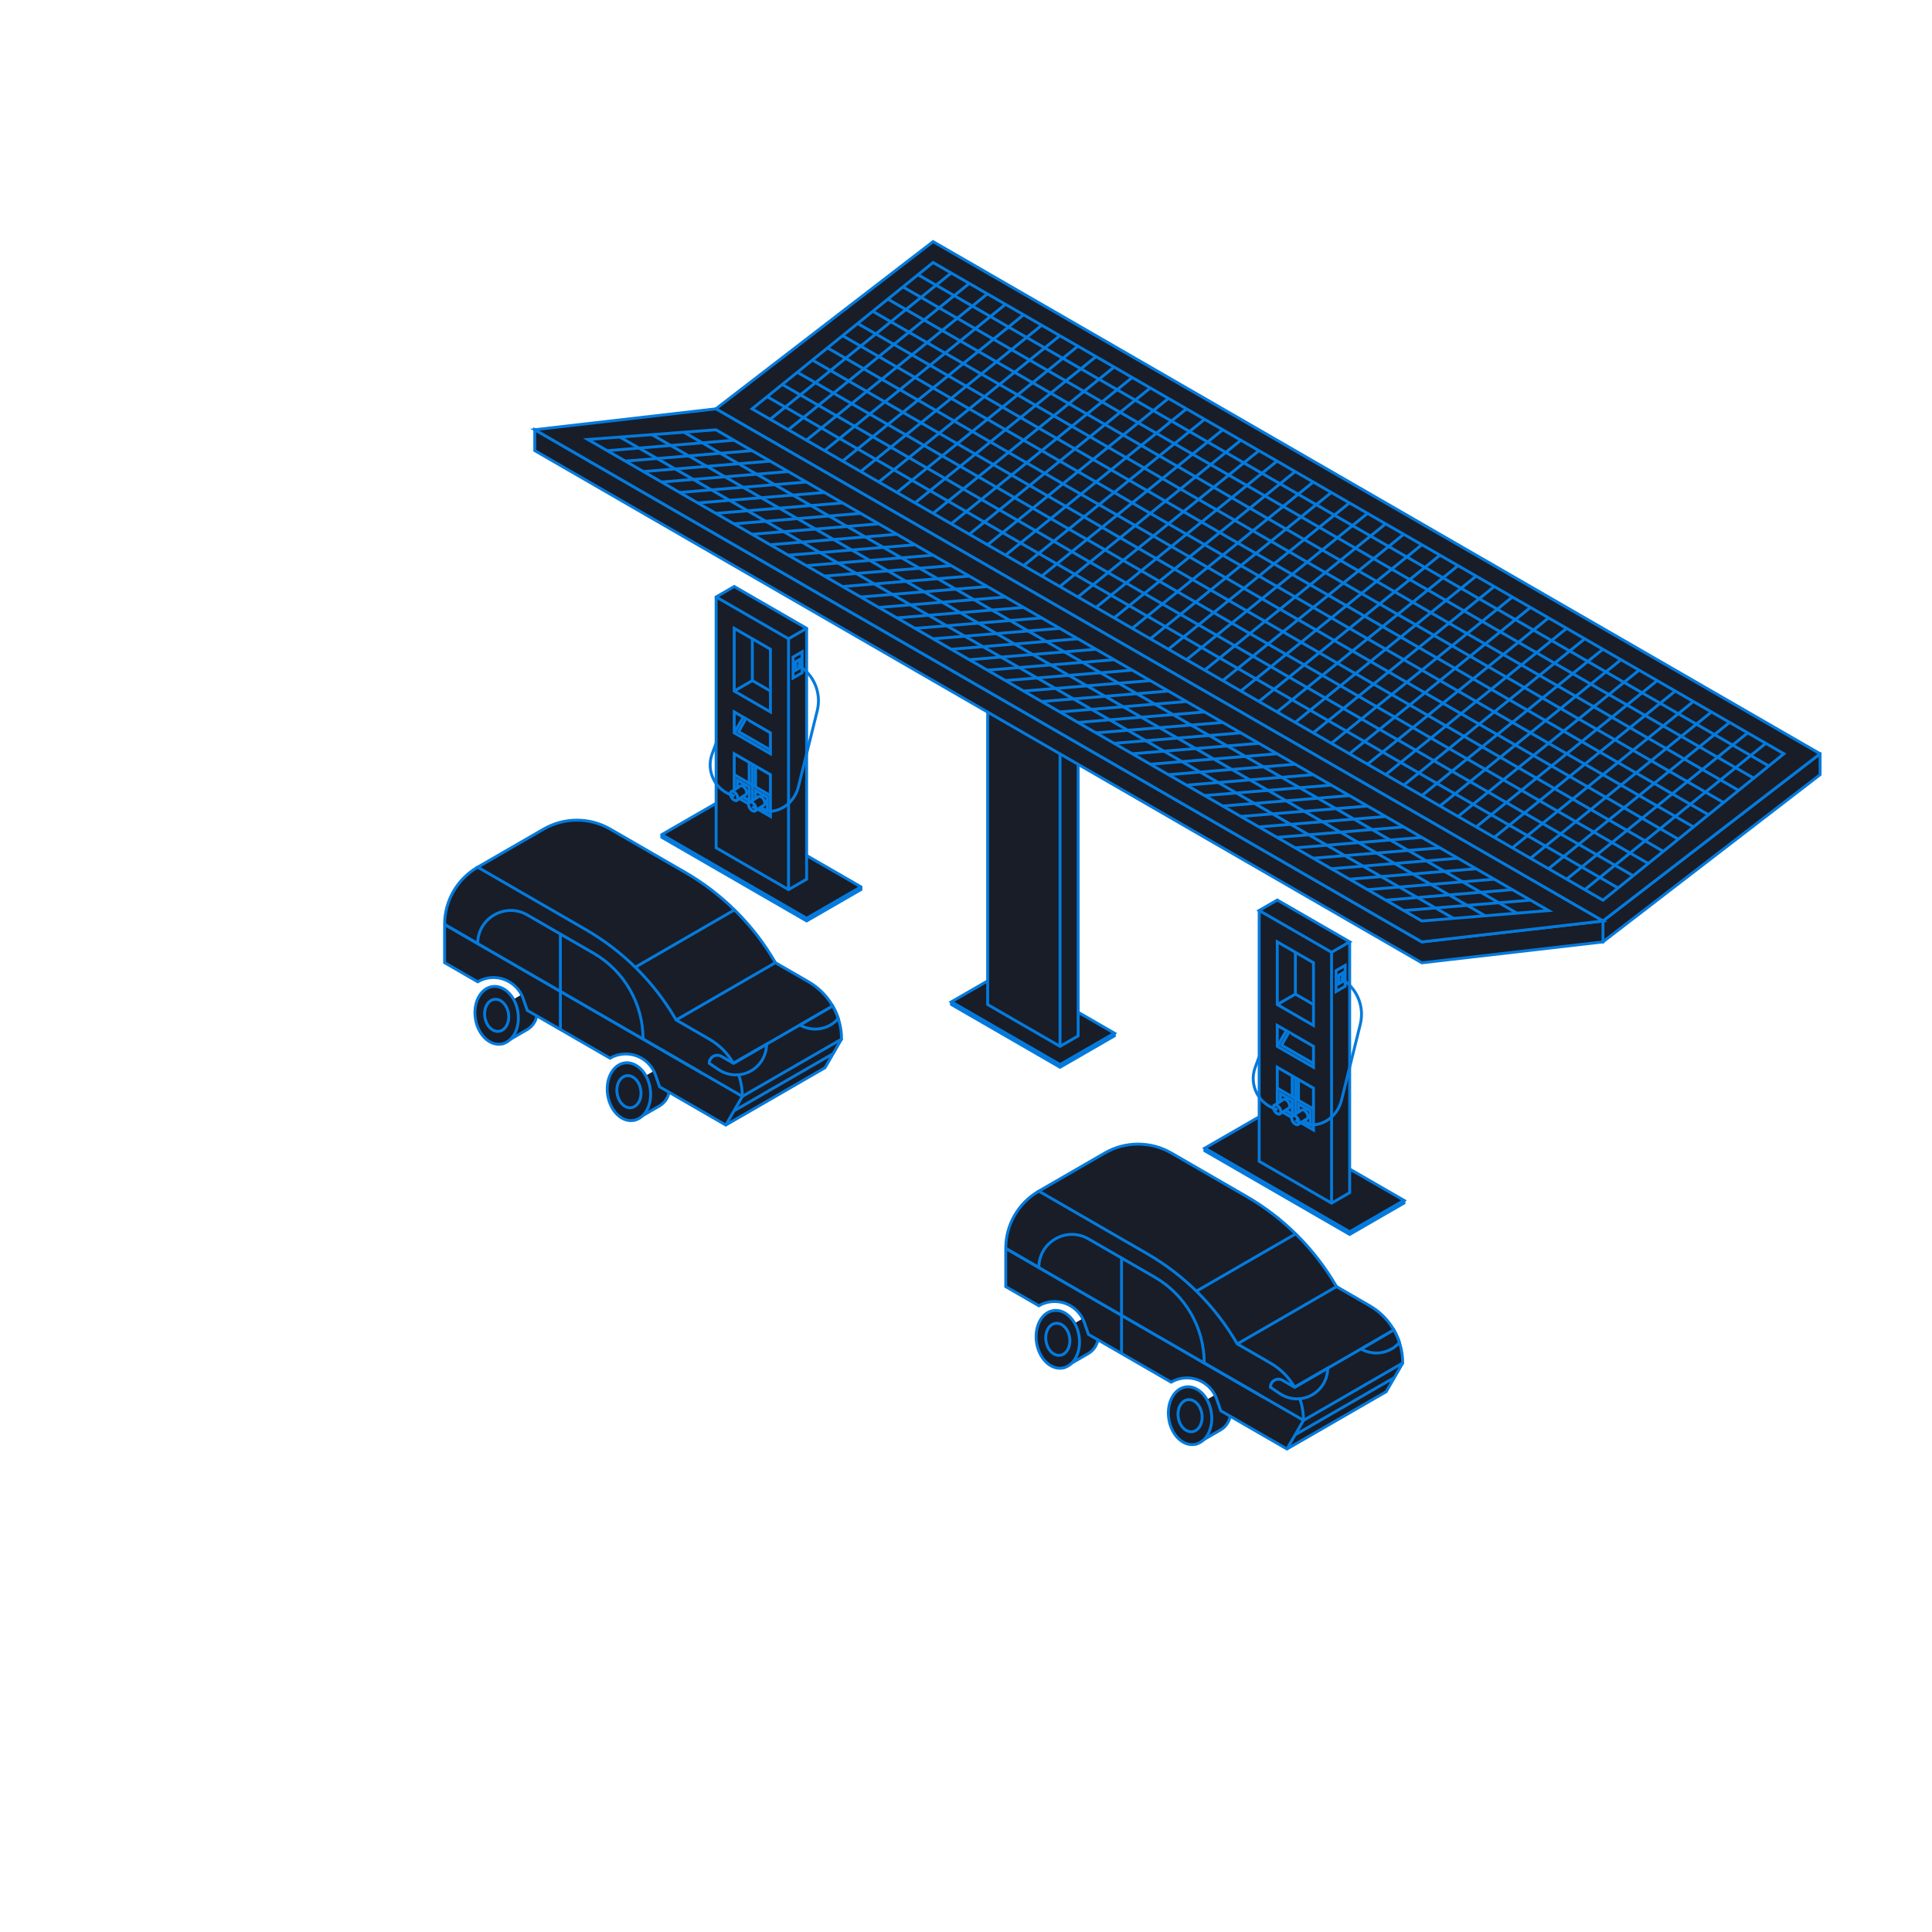
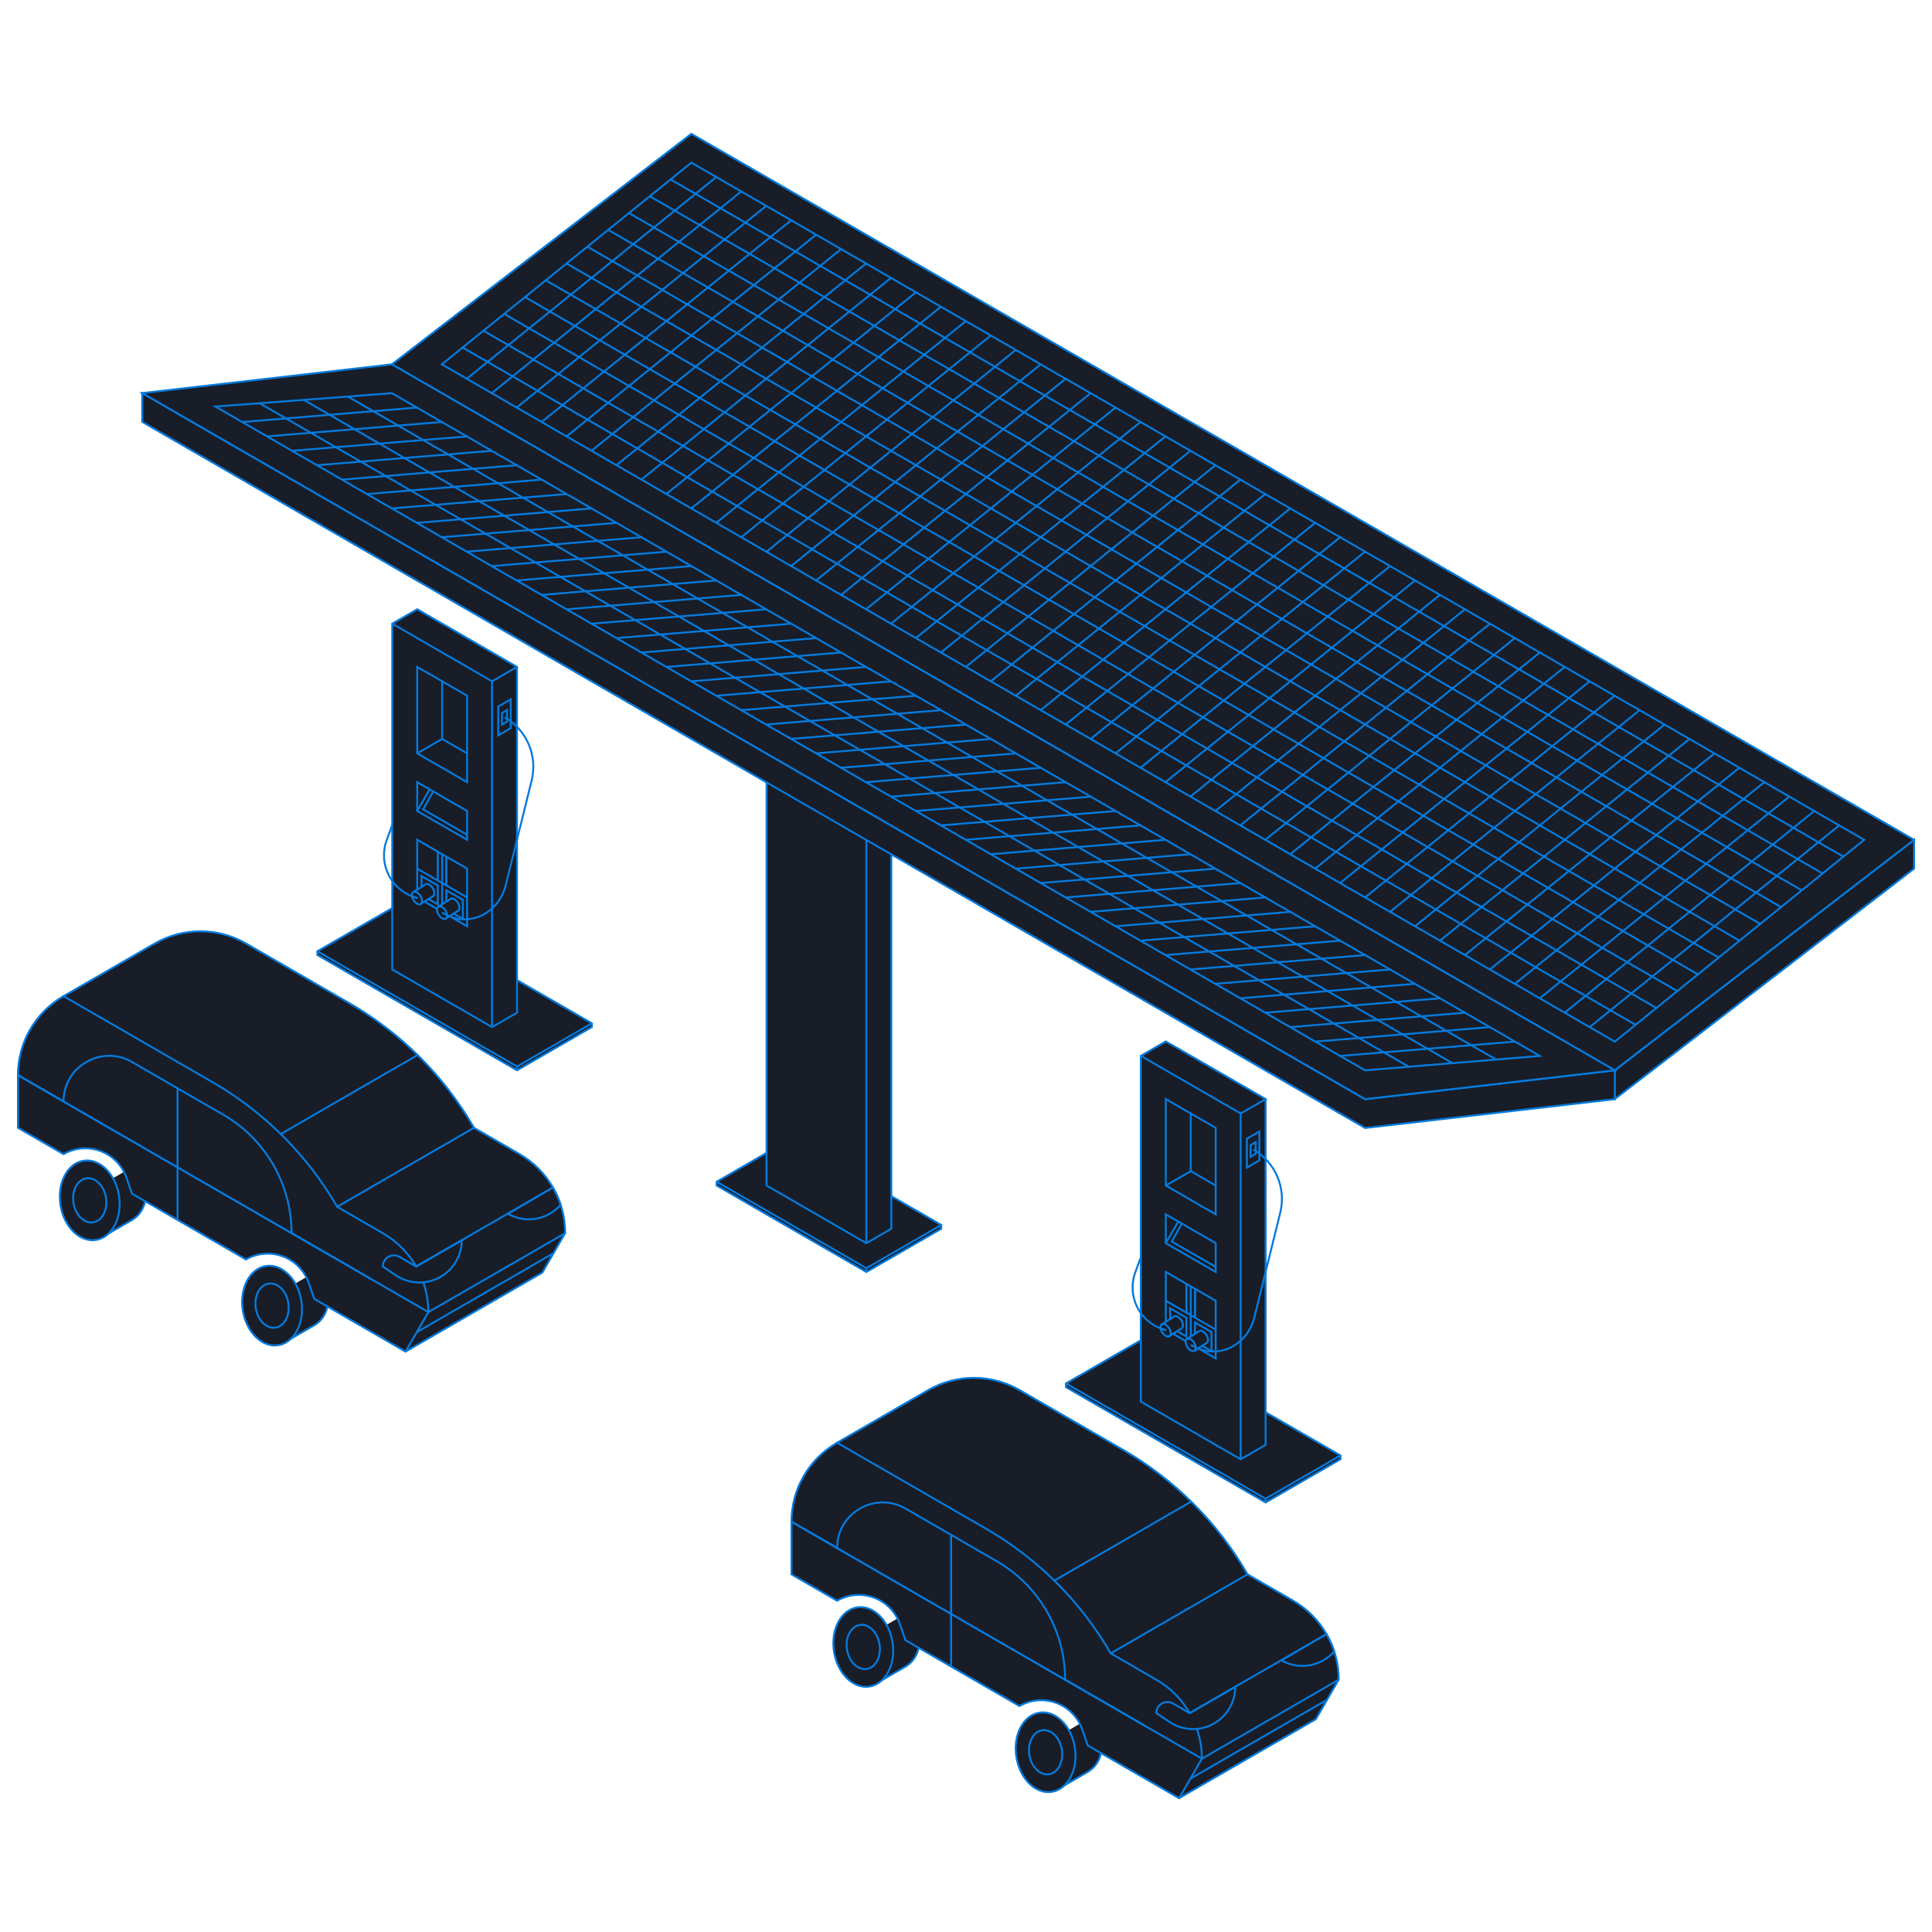
<svg xmlns="http://www.w3.org/2000/svg" id="Final_Illustrations_copy" data-name="Final Illustrations copy" viewBox="0 0 2000 2000">
  <defs>
-     <style>.cls-1{fill:#181d28;}.cls-1,.cls-2{stroke:#057adc;stroke-miterlimit:10;stroke-width:3px;}.cls-2{fill:none;}</style>
+     <style>.cls-1{fill:#181d28;}.cls-1,.cls-2{stroke:#057adc;stroke-miterlimit:10;stroke-width:2px;}.cls-2{fill:none;}</style>
  </defs>
  <g id="_Group_Homepage" data-name="&lt;Group&gt; Homepage">
-     <polyline class="cls-1" points="1247.27 1188.53 1247.27 1191.34 1397.18 1277.89 1453.4 1245.43 1453.4 1242.63" />
-     <polyline class="cls-1" points="1303.49 1156.12 1453.39 1242.63 1453.39 1242.63 1397.18 1275.09 1247.28 1188.53 1247.28 1188.53 1303.49 1156.12" />
-     <line class="cls-1" x1="1397.18" y1="1277.89" x2="1397.18" y2="1275.09" />
-     <polyline class="cls-1" points="1397.18 974.99 1397.18 1234.67 1378.44 1245.49 1303.49 1202.21 1303.49 942.53" />
-     <line class="cls-1" x1="1378.44" y1="985.81" x2="1378.44" y2="1245.49" />
-     <polygon class="cls-1" points="1359.71 996.63 1322.23 974.99 1322.23 1039.91 1359.71 1061.55 1359.71 996.63" />
-     <polyline class="cls-1" points="1340.97 985.81 1340.97 1029.09 1359.71 1039.91" />
-     <line class="cls-1" x1="1340.97" y1="1029.09" x2="1322.23" y2="1039.91" />
-     <polygon class="cls-1" points="1392.5 999.34 1383.13 1004.75 1383.13 1026.38 1392.5 1020.97 1392.5 999.34" />
-     <polygon class="cls-1" points="1359.71 1083.19 1359.71 1104.83 1322.23 1083.19 1322.23 1061.55 1359.71 1083.19" />
-     <polyline class="cls-1" points="1359.71 1101.02 1326.72 1081.97 1334.31 1068.52" />
-     <polygon class="cls-1" points="1359.71 1126.47 1359.71 1169.75 1322.23 1148.11 1322.23 1104.83 1359.71 1126.47" />
-     <line class="cls-1" x1="1359.71" y1="1148.11" x2="1322.23" y2="1126.47" />
-     <line class="cls-1" x1="1340.97" y1="1115.65" x2="1340.97" y2="1158.93" />
-     <line class="cls-1" x1="1344.14" y1="1117.48" x2="1344.14" y2="1139.12" />
-     <polygon class="cls-1" points="1356.53 1149.94 1344.14 1142.78 1344.14 1157.1 1356.53 1164.25 1356.53 1149.94" />
-     <polygon class="cls-1" points="1337.71 1139.16 1325.48 1132.1 1325.48 1146.23 1337.71 1153.3 1337.71 1139.16" />
-     <line class="cls-1" x1="1337.72" y1="1113.91" x2="1337.72" y2="1135.55" />
-     <line class="cls-1" x1="1331.6" y1="1066.96" x2="1322.23" y2="1083.19" />
-     <line class="cls-1" x1="1344.14" y1="1117.48" x2="1344.14" y2="1139.12" />
-     <polygon class="cls-1" points="1397.18 974.99 1378.44 985.81 1303.49 942.53 1303.49 942.53 1322.23 931.71 1397.18 974.99 1397.18 974.99" />
-     <ellipse class="cls-1" cx="1331.31" cy="1142.7" rx="3.03" ry="5.26" transform="translate(-405.31 893.06) rotate(-32.46)" />
-     <polyline class="cls-1" points="1334.12 1147.12 1324.91 1153.01 1319.27 1144.13 1328.31 1138.38" />
-     <ellipse class="cls-1" cx="1322.09" cy="1148.57" rx="3.03" ry="5.26" transform="translate(-409.89 889.03) rotate(-32.46)" />
-     <ellipse class="cls-1" cx="1350.15" cy="1153.66" rx="3.03" ry="5.26" transform="translate(-408.24 904.88) rotate(-32.46)" />
-     <polyline class="cls-1" points="1352.96 1158.08 1343.75 1163.96 1338.1 1155.09 1347.14 1149.34" />
-     <ellipse class="cls-1" cx="1340.93" cy="1159.52" rx="3.03" ry="5.26" transform="translate(-412.83 900.85) rotate(-32.46)" />
-     <polygon class="cls-1" points="1389.71 1007.38 1385.91 1009.57 1385.91 1018.34 1389.71 1016.15 1389.71 1007.38" />
-     <path class="cls-2" d="M1388,1012.86h0a42.86,42.86,0,0,1,20.18,47.42l-19.43,78.55c-5.19,21-27.12,32.25-46,21.66l-1.84-1" />
-     <path class="cls-2" d="M1303.41,1094l-4.08,11.12a33,33,0,0,0,23.35,43.47h0" />
-     <polyline class="cls-1" points="984.93 1037.07 984.93 1039.91 1097.36 1104.83 1153.58 1072.37 1153.58 1069.53" />
-     <polygon class="cls-1" points="1153.57 1069.53 1097.36 1101.99 984.93 1037.07 984.93 1037.07 1041.14 1004.61 1153.57 1069.53 1153.57 1069.53" />
-     <line class="cls-1" x1="1097.36" y1="1104.83" x2="1097.36" y2="1101.99" />
-     <polyline class="cls-1" points="1116.1 639.58 1116.1 1072.37 1097.36 1083.19 1022.41 1039.91 1022.41 628.75" />
-     <line class="cls-1" x1="1097.36" y1="1083.19" x2="1097.36" y2="650.45" />
-     <polyline class="cls-1" points="685.11 863.99 685.11 866.79 835.02 953.35 891.23 920.89 891.23 918.09" />
-     <polyline class="cls-1" points="741.32 831.58 891.23 918.08 891.23 918.09 835.02 950.55 685.11 863.99 685.11 863.98 741.32 831.58" />
-     <line class="cls-1" x1="835.02" y1="953.35" x2="835.02" y2="950.55" />
-     <polyline class="cls-1" points="835.02 650.45 835.02 910.12 816.28 920.94 741.32 877.66 741.32 617.99" />
-     <line class="cls-1" x1="816.28" y1="661.27" x2="816.28" y2="920.94" />
-     <polygon class="cls-1" points="797.54 672.09 760.06 650.45 760.06 715.37 797.54 737 797.54 672.09" />
-     <polyline class="cls-1" points="778.8 661.27 778.8 704.54 797.54 715.37" />
-     <line class="cls-1" x1="778.8" y1="704.55" x2="760.06" y2="715.37" />
-     <polygon class="cls-1" points="830.33 674.79 820.96 680.2 820.96 701.84 830.33 696.43 830.33 674.79" />
-     <polygon class="cls-1" points="797.54 758.64 797.54 780.28 760.06 758.64 760.06 737 797.54 758.64" />
-     <polyline class="cls-1" points="797.54 776.47 764.55 757.43 772.14 743.98" />
-     <polygon class="cls-1" points="797.54 801.92 797.54 845.2 760.06 823.56 760.06 780.28 797.54 801.92" />
-     <line class="cls-1" x1="797.54" y1="823.56" x2="760.06" y2="801.92" />
-     <line class="cls-1" x1="778.8" y1="791.1" x2="778.8" y2="834.38" />
-     <line class="cls-1" x1="781.97" y1="792.94" x2="781.97" y2="814.58" />
-     <polygon class="cls-1" points="794.37 825.39 781.97 818.24 781.97 832.55 794.37 839.71 794.37 825.39" />
-     <polygon class="cls-1" points="775.55 814.62 763.31 807.56 763.31 821.69 775.55 828.75 775.55 814.62" />
-     <line class="cls-1" x1="775.55" y1="789.37" x2="775.55" y2="811.01" />
-     <line class="cls-1" x1="769.43" y1="742.41" x2="760.06" y2="758.64" />
-     <line class="cls-1" x1="781.97" y1="792.94" x2="781.97" y2="814.58" />
-     <polygon class="cls-1" points="835.01 650.45 816.28 661.27 741.33 617.99 741.33 617.98 760.06 607.17 835.01 650.44 835.01 650.45" />
-     <ellipse class="cls-1" cx="769.14" cy="818.16" rx="3.03" ry="5.26" transform="translate(-318.95 540.63) rotate(-32.46)" />
-     <polyline class="cls-1" points="771.96 822.58 762.75 828.46 757.1 819.59 766.14 813.84" />
-     <ellipse class="cls-1" cx="759.93" cy="824.02" rx="3.03" ry="5.26" transform="translate(-323.54 536.6) rotate(-32.46)" />
-     <ellipse class="cls-1" cx="787.98" cy="829.12" rx="3.03" ry="5.26" transform="translate(-321.89 552.45) rotate(-32.46)" />
-     <polyline class="cls-1" points="790.79 833.54 781.58 839.42 775.94 830.54 784.98 824.79" />
-     <ellipse class="cls-1" cx="778.76" cy="834.98" rx="3.03" ry="5.26" transform="translate(-326.47 548.42) rotate(-32.46)" />
-     <polygon class="cls-1" points="827.55 682.83 823.75 685.03 823.75 693.8 827.55 691.61 827.55 682.83" />
-     <path class="cls-2" d="M825.83,688.32h0A42.85,42.85,0,0,1,846,735.73l-19.43,78.56c-5.19,21-27.11,32.24-46,21.65l-1.84-1" />
-     <path class="cls-2" d="M741.24,769.44l-4.08,11.11A33,33,0,0,0,760.51,824h0" />
-     <polygon class="cls-1" points="1884.14 780.3 1884.14 801.94 1659.28 975.05 1659.27 975.05 1659.27 953.41 1884.13 780.3 1884.14 780.3" />
-     <polygon class="cls-1" points="1884.13 780.29 965.93 250.13 741.07 423.24 1659.27 953.41 1884.13 780.3 1884.13 780.29" />
-     <polygon class="cls-1" points="1471.88 996.7 1659.41 975.05 1659.41 975.05 1659.41 953.41 1471.88 975.05 553.59 444.83 553.59 466.47 1471.88 996.7" />
-     <polygon class="cls-1" points="741.07 423.24 553.59 444.83 1471.88 975.05 1659.4 953.41 1659.4 953.41 741.07 423.24" />
-     <polygon class="cls-1" points="1603.05 942.6 741.12 444.92 608.5 454.94 1471.88 953.41 1603.05 942.6" />
-     <polygon class="cls-1" points="1846.67 780.3 1659.41 931.86 778.54 423.24 965.93 271.76 1846.67 780.3" />
-     <line class="cls-1" x1="1831.06" y1="792.93" x2="950.32" y2="284.39" />
-     <line class="cls-1" x1="1815.46" y1="805.56" x2="934.7" y2="297.01" />
-     <line class="cls-1" x1="1799.81" y1="818.22" x2="919.08" y2="309.63" />
-     <line class="cls-1" x1="903.47" y1="322.26" x2="1784.25" y2="830.82" />
-     <line class="cls-1" x1="1768.64" y1="843.45" x2="887.85" y2="334.88" />
-     <line class="cls-1" x1="872.24" y1="347.5" x2="1753.09" y2="856.04" />
-     <line class="cls-1" x1="1737.43" y1="868.71" x2="856.62" y2="360.13" />
-     <line class="cls-1" x1="841.01" y1="372.75" x2="1721.83" y2="881.34" />
-     <line class="cls-1" x1="1706.3" y1="893.91" x2="825.39" y2="385.37" />
-     <line class="cls-1" x1="809.77" y1="398" x2="1690.62" y2="906.6" />
-     <line class="cls-1" x1="1675.01" y1="919.23" x2="794.16" y2="410.62" />
-     <line class="cls-1" x1="1827.92" y1="769.48" x2="1640.53" y2="920.96" />
-     <line class="cls-1" x1="1809.18" y1="758.66" x2="1621.79" y2="910.14" />
-     <line class="cls-1" x1="1790.44" y1="747.84" x2="1603.05" y2="899.32" />
-     <line class="cls-1" x1="1771.7" y1="737.02" x2="1584.45" y2="888.42" />
-     <line class="cls-1" x1="1752.97" y1="726.2" x2="1565.58" y2="877.68" />
-     <line class="cls-1" x1="1734.23" y1="715.38" x2="1546.84" y2="866.86" />
-     <line class="cls-1" x1="1715.49" y1="704.56" x2="1528.1" y2="856.04" />
-     <line class="cls-1" x1="1696.75" y1="693.74" x2="1509.36" y2="845.22" />
-     <line class="cls-1" x1="1678.01" y1="682.92" x2="1490.62" y2="834.4" />
-     <line class="cls-1" x1="1659.27" y1="672.1" x2="1471.88" y2="823.58" />
-     <line class="cls-1" x1="1640.53" y1="661.28" x2="1453.14" y2="812.76" />
-     <line class="cls-1" x1="1621.79" y1="650.46" x2="1434.4" y2="801.94" />
-     <line class="cls-1" x1="1603.05" y1="639.64" x2="1415.67" y2="791.12" />
-     <line class="cls-1" x1="1584.32" y1="628.82" x2="1396.92" y2="780.3" />
-     <line class="cls-1" x1="1565.58" y1="618" x2="1378.19" y2="769.48" />
-     <line class="cls-1" x1="1546.84" y1="607.18" x2="1359.45" y2="758.66" />
-     <line class="cls-1" x1="1528.1" y1="596.36" x2="1340.71" y2="747.84" />
-     <line class="cls-1" x1="1509.36" y1="585.54" x2="1321.97" y2="737.02" />
-     <line class="cls-1" x1="1490.62" y1="574.72" x2="1303.23" y2="726.2" />
-     <line class="cls-1" x1="1471.84" y1="563.93" x2="1284.49" y2="715.38" />
-     <line class="cls-1" x1="1453.14" y1="553.08" x2="1265.84" y2="704.51" />
-     <line class="cls-1" x1="1434.4" y1="542.26" x2="1247.02" y2="693.74" />
-     <line class="cls-1" x1="1415.67" y1="531.44" x2="1228.28" y2="682.92" />
-     <line class="cls-1" x1="1396.92" y1="520.62" x2="1209.54" y2="672.1" />
-     <line class="cls-1" x1="1378.19" y1="509.8" x2="1190.8" y2="661.28" />
-     <line class="cls-1" x1="1359.49" y1="499.01" x2="1172.06" y2="650.46" />
-     <line class="cls-1" x1="1340.71" y1="488.16" x2="1153.34" y2="639.65" />
-     <line class="cls-1" x1="1321.97" y1="477.34" x2="1134.54" y2="628.79" />
-     <line class="cls-1" x1="1303.23" y1="466.52" x2="1115.84" y2="618" />
-     <line class="cls-1" x1="1284.49" y1="455.7" x2="1097.1" y2="607.18" />
-     <line class="cls-1" x1="1265.84" y1="444.83" x2="1078.37" y2="596.36" />
-     <line class="cls-1" x1="1247.02" y1="434.06" x2="1059.63" y2="585.54" />
-     <line class="cls-1" x1="1228.25" y1="423.26" x2="1040.89" y2="574.72" />
-     <line class="cls-1" x1="1209.54" y1="412.42" x2="1022.45" y2="563.9" />
-     <line class="cls-1" x1="1190.8" y1="401.6" x2="1003.43" y2="553.07" />
-     <line class="cls-1" x1="1172.06" y1="390.78" x2="984.67" y2="542.26" />
-     <line class="cls-1" x1="1153.32" y1="379.96" x2="965.93" y2="531.44" />
-     <line class="cls-1" x1="1134.54" y1="369.17" x2="947.15" y2="520.59" />
-     <line class="cls-1" x1="1115.84" y1="358.32" x2="928.45" y2="509.8" />
-     <line class="cls-1" x1="1097.11" y1="347.51" x2="909.72" y2="498.98" />
-     <line class="cls-1" x1="1078.37" y1="336.68" x2="890.98" y2="488.16" />
-     <line class="cls-1" x1="1059.63" y1="325.86" x2="872.25" y2="477.33" />
-     <line class="cls-1" x1="1040.84" y1="315.07" x2="853.5" y2="466.52" />
-     <line class="cls-1" x1="1022.15" y1="304.22" x2="834.76" y2="455.7" />
-     <line class="cls-1" x1="1003.41" y1="293.4" x2="816.11" y2="444.83" />
-     <line class="cls-1" x1="984.67" y1="282.59" x2="797.28" y2="434.06" />
-     <line class="cls-1" x1="707.98" y1="447.42" x2="1570.26" y2="945.3" />
-     <line class="cls-1" x1="1537.47" y1="948.01" x2="674.84" y2="449.92" />
-     <line class="cls-1" x1="641.7" y1="452.43" x2="1504.68" y2="950.71" />
-     <line class="cls-1" x1="1584.18" y1="931.86" x2="1453.14" y2="942.6" />
-     <line class="cls-1" x1="1565.58" y1="920.96" x2="1434.27" y2="931.86" />
-     <line class="cls-1" x1="1546.84" y1="910.14" x2="1415.66" y2="920.96" />
-     <line class="cls-1" x1="1528.1" y1="899.32" x2="1396.92" y2="910.14" />
-     <line class="cls-1" x1="1509.22" y1="888.42" x2="1378.18" y2="899.32" />
-     <line class="cls-1" x1="1490.62" y1="877.68" x2="1359.31" y2="888.42" />
-     <line class="cls-1" x1="1471.88" y1="866.86" x2="1340.71" y2="877.68" />
-     <line class="cls-1" x1="1453.14" y1="856.04" x2="1321.97" y2="866.86" />
-     <line class="cls-1" x1="1434.4" y1="845.22" x2="1303.22" y2="856.04" />
-     <line class="cls-1" x1="1415.67" y1="834.4" x2="1284.48" y2="845.22" />
-     <line class="cls-1" x1="1396.93" y1="823.58" x2="1265.74" y2="834.4" />
-     <line class="cls-1" x1="1378.18" y1="812.76" x2="1247" y2="823.58" />
-     <line class="cls-1" x1="1359.45" y1="801.94" x2="1228.26" y2="812.76" />
-     <line class="cls-1" x1="1340.71" y1="791.12" x2="1209.54" y2="801.94" />
-     <line class="cls-1" x1="1321.97" y1="780.3" x2="1190.8" y2="791.12" />
-     <line class="cls-1" x1="1303.23" y1="769.48" x2="1172.06" y2="780.3" />
-     <line class="cls-1" x1="1284.49" y1="758.66" x2="1153.3" y2="769.48" />
-     <line class="cls-1" x1="1265.84" y1="747.89" x2="1134.58" y2="758.67" />
-     <line class="cls-1" x1="1247" y1="737.01" x2="1115.75" y2="747.89" />
-     <line class="cls-1" x1="1228.28" y1="726.2" x2="1097.12" y2="737.01" />
-     <line class="cls-1" x1="1209.54" y1="715.38" x2="1078.37" y2="726.2" />
-     <line class="cls-1" x1="1190.8" y1="704.56" x2="1059.63" y2="715.38" />
-     <line class="cls-1" x1="1172.06" y1="693.74" x2="1040.77" y2="704.51" />
-     <line class="cls-1" x1="1153.34" y1="682.93" x2="1022.15" y2="693.74" />
-     <line class="cls-1" x1="1134.58" y1="672.1" x2="1003.41" y2="682.92" />
-     <line class="cls-1" x1="1115.84" y1="661.28" x2="984.67" y2="672.12" />
-     <line class="cls-1" x1="1097.11" y1="650.46" x2="965.9" y2="661.28" />
-     <line class="cls-1" x1="1078.37" y1="639.64" x2="947.19" y2="650.48" />
-     <line class="cls-1" x1="1059.63" y1="628.82" x2="928.42" y2="639.64" />
-     <line class="cls-1" x1="1040.89" y1="618" x2="909.72" y2="628.82" />
-     <line class="cls-1" x1="1022.15" y1="607.18" x2="890.98" y2="618" />
-     <line class="cls-1" x1="1003.43" y1="596.37" x2="872.24" y2="607.2" />
-     <line class="cls-1" x1="984.67" y1="585.54" x2="853.52" y2="596.37" />
-     <line class="cls-1" x1="965.93" y1="574.72" x2="834.76" y2="585.54" />
-     <line class="cls-1" x1="947.24" y1="563.93" x2="816.02" y2="574.75" />
-     <line class="cls-1" x1="928.48" y1="553.07" x2="797.24" y2="563.9" />
-     <line class="cls-1" x1="909.71" y1="542.26" x2="778.57" y2="553.07" />
-     <line class="cls-1" x1="890.98" y1="531.44" x2="759.8" y2="542.29" />
-     <line class="cls-1" x1="872.25" y1="520.63" x2="741.02" y2="531.44" />
-     <line class="cls-1" x1="853.52" y1="509.81" x2="722.33" y2="520.65" />
-     <line class="cls-1" x1="834.76" y1="498.98" x2="703.61" y2="509.81" />
-     <line class="cls-1" x1="816.02" y1="488.16" x2="684.85" y2="498.98" />
-     <line class="cls-1" x1="797.24" y1="477.37" x2="666.11" y2="488.16" />
-     <line class="cls-1" x1="778.57" y1="466.51" x2="647.37" y2="477.34" />
-     <line class="cls-1" x1="759.8" y1="455.7" x2="628.63" y2="466.56" />
-     <path class="cls-1" d="M521.75,1040.12v39.54l23.93-13.81A20.63,20.63,0,0,0,556,1048v-27.63" />
-     <ellipse class="cls-1" cx="514.21" cy="1051.03" rx="22.26" ry="30.09" transform="translate(-154.8 91.08) rotate(-8.8)" />
-     <ellipse class="cls-1" cx="514.21" cy="1051.03" rx="12.37" ry="16.71" transform="translate(-154.8 91.08) rotate(-8.8)" />
-     <path class="cls-1" d="M658.68,1119.17v39.54l23.93-13.81A20.64,20.64,0,0,0,692.92,1127V1099.4" />
-     <ellipse class="cls-1" cx="651.14" cy="1130.08" rx="22.26" ry="30.09" transform="translate(-165.29 112.97) rotate(-8.8)" />
-     <ellipse class="cls-1" cx="651.14" cy="1130.08" rx="12.37" ry="16.71" transform="translate(-165.29 112.97) rotate(-8.8)" />
-     <path class="cls-1" d="M494.49,897.7h0A68.5,68.5,0,0,0,460.25,957v39.55l34.24,19.77h0a32.66,32.66,0,0,1,47.19,17.59l4.18,12.07,85.61,49.43h0A32.65,32.65,0,0,1,678.65,1113l4.18,12.07,68.49,39.55,102.73-59.32,17.13-29.66" />
-     <path class="cls-1" d="M460.25,957l308.19,178,102.74-59.32h0a68.51,68.51,0,0,0-34.25-59.32l-34.24-19.77" />
-     <path class="cls-1" d="M751.32,1164.64,768.44,1135h0a68.49,68.49,0,0,0-34.24-59.32L700,1055.89" />
-     <path class="cls-1" d="M494.49,976.8h0c0-26.37,28.54-42.84,51.37-29.66l68.48,39.54a102.73,102.73,0,0,1,51.37,89h0" />
-     <path class="cls-1" d="M734.2,1100.73h0l9.81,6.59a31.82,31.82,0,0,0,31.76,2.14h0a31.75,31.75,0,0,0,17.74-28.5h0l-34.24,19.77-12.53-7.23A8.36,8.36,0,0,0,734.2,1100.73Z" />
-     <path class="cls-1" d="M709.13,903l-77.52-44.76a68.79,68.79,0,0,0-68.77,0L494.49,897.7,606.4,962.32a255.7,255.7,0,0,1,93.53,93.52.07.07,0,0,0,.08,0l102.68-59.29h0A255.69,255.69,0,0,0,709.13,903Z" />
-     <line class="cls-1" x1="580.1" y1="966.91" x2="580.1" y2="1065.77" />
-     <line class="cls-1" x1="657.62" y1="1001.24" x2="760.35" y2="941.92" />
-     <line class="cls-1" x1="759.8" y1="1149.99" x2="862.53" y2="1090.68" />
-     <line class="cls-1" x1="460.25" y1="957.02" x2="768.44" y2="1134.98" />
-     <line class="cls-1" x1="862" y1="1041.41" x2="759.27" y2="1100.73" />
-     <path class="cls-1" d="M862,1041.41l-33.78,19.75h0a31.76,31.76,0,0,0,33.54-1.38h0a32.23,32.23,0,0,0,6-5.36A73.48,73.48,0,0,0,862,1041.41Z" />
-     <path class="cls-1" d="M1102.66,1375.47V1415l23.93-13.81a20.64,20.64,0,0,0,10.31-17.87V1355.7" />
-     <ellipse class="cls-1" cx="1095.12" cy="1386.38" rx="22.26" ry="30.09" transform="translate(-199.28 183.94) rotate(-8.8)" />
-     <ellipse class="cls-1" cx="1095.12" cy="1386.38" rx="12.37" ry="16.71" transform="translate(-199.28 183.94) rotate(-8.8)" />
-     <path class="cls-1" d="M1239.58,1454.52v39.55l23.93-13.82a20.63,20.63,0,0,0,10.32-17.87v-27.63" />
-     <ellipse class="cls-1" cx="1232.04" cy="1465.43" rx="22.26" ry="30.09" transform="translate(-209.77 205.83) rotate(-8.8)" />
-     <ellipse class="cls-1" cx="1232.04" cy="1465.43" rx="12.37" ry="16.71" transform="translate(-209.77 205.83) rotate(-8.8)" />
-     <path class="cls-1" d="M1075.4,1233.06h0a68.48,68.48,0,0,0-34.25,59.31v39.55l34.25,19.77h0a32.65,32.65,0,0,1,47.18,17.59l4.18,12.07,85.61,49.43h0a32.66,32.66,0,0,1,47.19,17.59l4.18,12.07,68.49,39.55L1435,1440.67l17.12-29.66" />
-     <path class="cls-1" d="M1041.15,1292.37l308.2,178L1452.08,1411h0a68.5,68.5,0,0,0-34.24-59.32l-34.25-19.77" />
-     <path class="cls-1" d="M1332.23,1500l17.12-29.66h0A68.48,68.48,0,0,0,1315.1,1411l-34.24-19.77" />
-     <path class="cls-1" d="M1075.4,1312.15h0c0-26.37,28.54-42.84,51.37-29.66l68.48,39.54a102.75,102.75,0,0,1,51.37,89h0" />
-     <path class="cls-1" d="M1315.11,1436.08h0l9.8,6.59a31.84,31.84,0,0,0,31.77,2.14h0a31.75,31.75,0,0,0,17.74-28.5h0l-34.24,19.77-12.54-7.23A8.35,8.35,0,0,0,1315.11,1436.08Z" />
-     <path class="cls-1" d="M1290,1238.35l-77.51-44.76a68.81,68.81,0,0,0-68.78,0l-68.34,39.47,111.9,64.61a255.62,255.62,0,0,1,93.53,93.52.08.08,0,0,0,.08,0l102.68-59.29h0A255.61,255.61,0,0,0,1290,1238.35Z" />
-     <line class="cls-1" x1="1161.01" y1="1302.26" x2="1161.01" y2="1401.12" />
-     <line class="cls-1" x1="1238.52" y1="1336.59" x2="1341.26" y2="1277.28" />
-     <line class="cls-1" x1="1340.7" y1="1485.35" x2="1443.43" y2="1426.03" />
-     <line class="cls-1" x1="1041.15" y1="1292.37" x2="1349.35" y2="1470.33" />
-     <line class="cls-1" x1="1442.91" y1="1376.76" x2="1340.18" y2="1436.08" />
-     <path class="cls-1" d="M1442.91,1376.76l-33.79,19.75h0a31.76,31.76,0,0,0,33.54-1.38h0a32,32,0,0,0,6-5.36A74.38,74.38,0,0,0,1442.91,1376.76Z" />
+     <polyline class="cls-1" points="1103.5 1432.13 1103.5 1435.99 1310.15 1555.32 1387.65 1510.57 1387.65 1506.7" />
+     <polyline class="cls-1" points="1180.99 1387.45 1387.64 1506.7 1387.64 1506.71 1310.15 1551.45 1103.51 1432.13 1103.51 1432.12 1180.99 1387.45" />
+     <line class="cls-1" x1="1310.15" y1="1555.32" x2="1310.15" y2="1551.45" />
+     <polyline class="cls-1" points="1310.15 1137.76 1310.15 1495.72 1284.32 1510.64 1180.99 1450.98 1180.99 1093.01" />
+     <line class="cls-1" x1="1284.32" y1="1152.67" x2="1284.32" y2="1510.64" />
+     <polygon class="cls-1" points="1258.49 1167.59 1206.83 1137.76 1206.83 1227.25 1258.49 1257.08 1258.49 1167.59" />
+     <polyline class="cls-1" points="1232.66 1152.67 1232.66 1212.34 1258.49 1227.25" />
+     <line class="cls-1" x1="1232.66" y1="1212.34" x2="1206.83" y2="1227.25" />
+     <polygon class="cls-1" points="1303.69 1171.32 1290.78 1178.78 1290.78 1208.61 1303.69 1201.15 1303.69 1171.32" />
+     <polygon class="cls-1" points="1258.49 1286.91 1258.49 1316.74 1206.83 1286.91 1206.83 1257.08 1258.49 1286.91" />
+     <polyline class="cls-1" points="1258.49 1311.49 1213.01 1285.23 1223.48 1266.69" />
+     <polygon class="cls-1" points="1258.49 1346.57 1258.49 1406.23 1206.83 1376.4 1206.83 1316.74 1258.49 1346.57" />
+     <line class="cls-1" x1="1258.49" y1="1376.4" x2="1206.83" y2="1346.57" />
+     <line class="cls-1" x1="1232.66" y1="1331.66" x2="1232.66" y2="1391.32" />
+     <line class="cls-1" x1="1237.03" y1="1334.19" x2="1237.03" y2="1364.02" />
+     <polygon class="cls-1" points="1254.12 1378.93 1237.03 1369.06 1237.03 1388.79 1254.12 1398.66 1254.12 1378.93" />
+     <polygon class="cls-1" points="1228.17 1364.08 1211.31 1354.34 1211.31 1373.82 1228.17 1383.55 1228.17 1364.08" />
+     <line class="cls-1" x1="1228.17" y1="1329.26" x2="1228.17" y2="1359.1" />
+     <line class="cls-1" x1="1219.74" y1="1264.54" x2="1206.83" y2="1286.91" />
+     <line class="cls-1" x1="1237.03" y1="1334.19" x2="1237.03" y2="1364.02" />
+     <polygon class="cls-1" points="1310.15 1137.76 1284.32 1152.67 1181 1093.02 1181 1093.01 1206.83 1078.1 1310.15 1137.76 1310.15 1137.76" />
+     <ellipse class="cls-1" cx="1219.35" cy="1368.95" rx="4.17" ry="7.25" transform="translate(-544.23 868.31) rotate(-32.46)" />
+     <polyline class="cls-1" points="1223.22 1375.05 1210.53 1383.16 1202.75 1370.92 1215.21 1362.99" />
+     <ellipse class="cls-1" cx="1206.64" cy="1377.04" rx="4.17" ry="7.25" transform="translate(-550.55 862.76) rotate(-32.46)" />
+     <ellipse class="cls-1" cx="1245.31" cy="1384.06" rx="4.17" ry="7.25" transform="translate(-548.28 884.61) rotate(-32.46)" />
+     <polyline class="cls-1" points="1249.19 1390.15 1236.49 1398.26 1228.71 1386.03 1241.17 1378.1" />
+     <ellipse class="cls-1" cx="1232.6" cy="1392.14" rx="4.17" ry="7.25" transform="translate(-554.6 879.05) rotate(-32.46)" />
+     <polygon class="cls-1" points="1299.85 1182.4 1294.62 1185.43 1294.62 1197.52 1299.85 1194.5 1299.85 1182.4" />
+     <path class="cls-2" d="M1297.49,1190h0a59.1,59.1,0,0,1,27.82,65.37l-26.78,108.29c-7.16,29-37.38,44.45-63.38,29.85l-2.55-1.33" />
+     <path class="cls-2" d="M1180.89,1301.79l-5.63,15.32a45.49,45.49,0,0,0,32.18,59.93h0" />
+     <polyline class="cls-1" points="741.86 1223.34 741.86 1227.25 896.85 1316.74 974.34 1272 974.34 1268.08" />
+     <polygon class="cls-1" points="974.33 1268.09 896.85 1312.83 741.86 1223.34 741.86 1223.33 819.35 1178.59 974.33 1268.08 974.33 1268.09" />
+     <line class="cls-1" x1="896.84" y1="1316.74" x2="896.84" y2="1312.83" />
+     <polyline class="cls-1" points="922.68 675.39 922.68 1272 896.85 1286.91 793.52 1227.25 793.52 660.47" />
+     <line class="cls-1" x1="896.84" y1="1286.91" x2="896.84" y2="690.37" />
+     <polyline class="cls-1" points="328.55 984.74 328.55 988.61 535.2 1107.93 612.7 1063.18 612.7 1059.32" />
+     <polyline class="cls-1" points="406.04 940.07 612.69 1059.31 612.69 1059.32 535.2 1104.06 328.55 984.75 328.55 984.74 406.04 940.07" />
+     <line class="cls-1" x1="535.2" y1="1107.93" x2="535.2" y2="1104.06" />
+     <polyline class="cls-1" points="535.2 690.37 535.2 1048.34 509.37 1063.25 406.04 1003.59 406.04 645.63" />
+     <line class="cls-1" x1="509.37" y1="705.29" x2="509.37" y2="1063.25" />
+     <polygon class="cls-1" points="483.54 720.2 431.87 690.37 431.87 779.87 483.54 809.7 483.54 720.2" />
+     <polyline class="cls-1" points="457.71 705.29 457.71 764.95 483.54 779.87" />
+     <line class="cls-1" x1="457.71" y1="764.95" x2="431.87" y2="779.86" />
+     <polygon class="cls-1" points="528.74 723.93 515.83 731.39 515.83 761.22 528.74 753.76 528.74 723.93" />
+     <polygon class="cls-1" points="483.54 839.53 483.54 869.36 431.87 839.53 431.87 809.7 483.54 839.53" />
+     <polyline class="cls-1" points="483.54 864.1 438.06 837.85 448.52 819.31" />
+     <polygon class="cls-1" points="483.54 899.19 483.54 958.85 431.87 929.02 431.87 869.36 483.54 899.19" />
+     <line class="cls-1" x1="483.54" y1="929.02" x2="431.87" y2="899.19" />
+     <line class="cls-1" x1="457.71" y1="884.27" x2="457.71" y2="943.93" />
+     <line class="cls-1" x1="462.08" y1="886.8" x2="462.08" y2="916.63" />
+     <polygon class="cls-1" points="479.16 931.54 462.08 921.68 462.08 941.41 479.16 951.27 479.16 931.54" />
+     <polygon class="cls-1" points="453.22 916.69 436.36 906.95 436.36 926.43 453.22 936.17 453.22 916.69" />
+     <line class="cls-1" x1="453.22" y1="881.88" x2="453.22" y2="911.71" />
+     <line class="cls-1" x1="444.79" y1="817.15" x2="431.87" y2="839.53" />
+     <line class="cls-1" x1="462.08" y1="886.8" x2="462.08" y2="916.63" />
+     <polygon class="cls-1" points="535.19 690.38 509.37 705.29 406.05 645.63 406.05 645.62 431.87 630.71 535.19 690.37 535.19 690.38" />
+     <ellipse class="cls-1" cx="444.4" cy="921.57" rx="4.17" ry="7.25" transform="translate(-425.19 382.49) rotate(-32.46)" />
+     <polyline class="cls-1" points="448.27 927.66 435.58 935.77 427.8 923.53 440.26 915.61" />
+     <ellipse class="cls-1" cx="431.69" cy="929.65" rx="4.17" ry="7.25" transform="translate(-431.51 376.93) rotate(-32.46)" />
+     <ellipse class="cls-1" cx="470.36" cy="936.67" rx="4.17" ry="7.25" transform="translate(-429.24 398.79) rotate(-32.46)" />
+     <polyline class="cls-1" points="474.24 942.76 461.54 950.87 453.76 938.64 466.22 930.71" />
+     <ellipse class="cls-1" cx="457.65" cy="944.76" rx="4.17" ry="7.25" transform="translate(-435.56 393.23) rotate(-32.46)" />
+     <polygon class="cls-1" points="524.9 735.02 519.67 738.04 519.67 750.13 524.9 747.11 524.9 735.02" />
+     <path class="cls-2" d="M522.54,742.58h0a59.08,59.08,0,0,1,27.82,65.36L523.58,916.23c-7.16,28.95-37.38,44.45-63.39,29.85l-2.54-1.32" />
+     <path class="cls-2" d="M405.93,854.4l-5.62,15.33a45.48,45.48,0,0,0,32.18,59.92h0" />
+     <polygon class="cls-1" points="1981.42 869.38 1981.42 899.21 1671.45 1137.84 1671.44 1137.84 1671.44 1108.02 1981.42 869.38 1981.42 869.38" />
+     <polygon class="cls-1" points="1981.42 869.37 715.67 138.53 405.69 377.17 1671.44 1108.02 1981.42 869.38 1981.42 869.37" />
+     <polygon class="cls-1" points="1413.13 1167.68 1671.63 1137.85 1671.63 1137.84 1671.63 1108.02 1413.12 1137.85 147.25 406.93 147.25 406.94 147.25 436.76 1413.13 1167.68" />
+     <path class="cls-1" d="M405.69,377.17,147.26,406.93h0l1265.86,730.9L1671.61,1108h0Z" />
+     <polygon class="cls-1" points="1593.95 1093.1 405.77 407.05 222.95 420.86 1413.12 1108.02 1593.95 1093.1" />
+     <polygon class="cls-1" points="1929.77 869.38 1671.63 1078.3 457.35 377.17 715.67 168.36 1929.77 869.38" />
+     <line class="cls-1" x1="1908.26" y1="886.79" x2="694.14" y2="185.76" />
+     <line class="cls-1" x1="1886.74" y1="904.2" x2="672.62" y2="203.16" />
+     <line class="cls-1" x1="1865.18" y1="921.65" x2="651.09" y2="220.56" />
+     <line class="cls-1" x1="629.56" y1="237.96" x2="1843.72" y2="939.02" />
+     <line class="cls-1" x1="1822.21" y1="956.43" x2="608.04" y2="255.36" />
+     <line class="cls-1" x1="586.51" y1="272.77" x2="1800.77" y2="973.78" />
+     <line class="cls-1" x1="1779.19" y1="991.25" x2="564.98" y2="290.17" />
+     <line class="cls-1" x1="543.46" y1="307.57" x2="1757.68" y2="1008.66" />
+     <line class="cls-1" x1="1736.27" y1="1025.98" x2="521.93" y2="324.97" />
+     <line class="cls-1" x1="500.4" y1="342.37" x2="1714.66" y2="1043.48" />
+     <line class="cls-1" x1="1693.15" y1="1060.89" x2="478.88" y2="359.77" />
+     <line class="cls-1" x1="1903.93" y1="854.46" x2="1645.61" y2="1063.27" />
+     <line class="cls-1" x1="1878.1" y1="839.54" x2="1619.78" y2="1048.36" />
+     <line class="cls-1" x1="1852.26" y1="824.63" x2="1593.95" y2="1033.44" />
+     <line class="cls-1" x1="1826.43" y1="809.71" x2="1568.31" y2="1018.42" />
+     <line class="cls-1" x1="1800.6" y1="794.8" x2="1542.28" y2="1003.61" />
+     <line class="cls-1" x1="1774.77" y1="779.88" x2="1516.45" y2="988.7" />
+     <line class="cls-1" x1="1748.94" y1="764.97" x2="1490.62" y2="973.78" />
+     <line class="cls-1" x1="1723.11" y1="750.05" x2="1464.79" y2="958.87" />
+     <line class="cls-1" x1="1697.27" y1="735.14" x2="1438.96" y2="943.95" />
+     <line class="cls-1" x1="1671.44" y1="720.22" x2="1413.13" y2="929.04" />
+     <line class="cls-1" x1="1645.61" y1="705.31" x2="1387.29" y2="914.12" />
+     <line class="cls-1" x1="1619.78" y1="690.39" x2="1361.46" y2="899.21" />
+     <line class="cls-1" x1="1593.95" y1="675.48" x2="1335.63" y2="884.29" />
+     <line class="cls-1" x1="1568.12" y1="660.56" x2="1309.79" y2="869.38" />
+     <line class="cls-1" x1="1542.28" y1="645.65" x2="1283.97" y2="854.46" />
+     <line class="cls-1" x1="1516.45" y1="630.73" x2="1258.13" y2="839.54" />
+     <line class="cls-1" x1="1490.62" y1="615.82" x2="1232.3" y2="824.63" />
+     <line class="cls-1" x1="1464.79" y1="600.9" x2="1206.47" y2="809.71" />
+     <line class="cls-1" x1="1438.95" y1="585.99" x2="1180.64" y2="794.8" />
+     <line class="cls-1" x1="1413.06" y1="571.11" x2="1154.81" y2="779.88" />
+     <line class="cls-1" x1="1387.29" y1="556.16" x2="1129.1" y2="764.9" />
+     <line class="cls-1" x1="1361.46" y1="541.24" x2="1103.14" y2="750.05" />
+     <line class="cls-1" x1="1335.63" y1="526.32" x2="1077.31" y2="735.14" />
+     <line class="cls-1" x1="1309.79" y1="511.4" x2="1051.48" y2="720.22" />
+     <line class="cls-1" x1="1283.97" y1="496.49" x2="1025.65" y2="705.31" />
+     <line class="cls-1" x1="1258.2" y1="481.62" x2="999.82" y2="690.39" />
+     <line class="cls-1" x1="1232.3" y1="466.66" x2="974.02" y2="675.5" />
+     <line class="cls-1" x1="1206.47" y1="451.75" x2="948.09" y2="660.53" />
+     <line class="cls-1" x1="1180.64" y1="436.84" x2="922.32" y2="645.65" />
+     <line class="cls-1" x1="1154.81" y1="421.92" x2="896.49" y2="630.73" />
+     <line class="cls-1" x1="1129.1" y1="406.93" x2="870.66" y2="615.81" />
+     <line class="cls-1" x1="1103.14" y1="392.09" x2="844.83" y2="600.9" />
+     <line class="cls-1" x1="1077.28" y1="377.19" x2="819" y2="585.99" />
+     <line class="cls-1" x1="1051.48" y1="362.26" x2="793.58" y2="571.07" />
+     <line class="cls-1" x1="1025.64" y1="347.34" x2="767.36" y2="556.14" />
+     <line class="cls-1" x1="999.82" y1="332.43" x2="741.5" y2="541.24" />
+     <line class="cls-1" x1="973.99" y1="317.51" x2="715.67" y2="526.32" />
+     <line class="cls-1" x1="948.09" y1="302.63" x2="689.77" y2="511.37" />
+     <line class="cls-1" x1="922.32" y1="287.68" x2="664.01" y2="496.49" />
+     <line class="cls-1" x1="896.5" y1="272.77" x2="638.17" y2="481.58" />
+     <line class="cls-1" x1="870.66" y1="257.85" x2="612.34" y2="466.66" />
+     <line class="cls-1" x1="844.83" y1="242.94" x2="586.53" y2="451.74" />
+     <line class="cls-1" x1="818.93" y1="228.06" x2="560.68" y2="436.83" />
+     <line class="cls-1" x1="793.16" y1="213.1" x2="534.85" y2="421.92" />
+     <line class="cls-1" x1="767.33" y1="198.19" x2="509.14" y2="406.93" />
+     <line class="cls-1" x1="741.5" y1="183.27" x2="483.18" y2="392.09" />
+     <line class="cls-1" x1="360.08" y1="410.5" x2="1548.74" y2="1096.83" />
+     <line class="cls-1" x1="1503.54" y1="1100.56" x2="314.4" y2="413.95" />
+     <line class="cls-1" x1="268.71" y1="417.4" x2="1458.33" y2="1104.29" />
+     <line class="cls-1" x1="1567.92" y1="1078.3" x2="1387.29" y2="1093.1" />
+     <line class="cls-1" x1="1542.28" y1="1063.27" x2="1361.27" y2="1078.3" />
+     <line class="cls-1" x1="1516.45" y1="1048.36" x2="1335.62" y2="1063.27" />
+     <line class="cls-1" x1="1490.62" y1="1033.44" x2="1309.79" y2="1048.36" />
+     <line class="cls-1" x1="1464.6" y1="1018.42" x2="1283.96" y2="1033.44" />
+     <line class="cls-1" x1="1438.96" y1="1003.61" x2="1257.94" y2="1018.42" />
+     <line class="cls-1" x1="1413.12" y1="988.7" x2="1232.3" y2="1003.62" />
+     <line class="cls-1" x1="1387.29" y1="973.78" x2="1206.47" y2="988.71" />
+     <line class="cls-1" x1="1361.46" y1="958.87" x2="1180.62" y2="973.78" />
+     <line class="cls-1" x1="1335.63" y1="943.95" x2="1154.79" y2="958.87" />
+     <line class="cls-1" x1="1309.8" y1="929.04" x2="1128.96" y2="943.95" />
+     <line class="cls-1" x1="1283.96" y1="914.13" x2="1103.12" y2="929.04" />
+     <line class="cls-1" x1="1258.13" y1="899.21" x2="1077.29" y2="914.12" />
+     <line class="cls-1" x1="1232.3" y1="884.29" x2="1051.48" y2="899.21" />
+     <line class="cls-1" x1="1206.47" y1="869.37" x2="1025.65" y2="884.29" />
+     <line class="cls-1" x1="1180.64" y1="854.46" x2="999.82" y2="869.37" />
+     <line class="cls-1" x1="1154.81" y1="839.54" x2="973.96" y2="854.46" />
+     <line class="cls-1" x1="1129.1" y1="824.7" x2="948.15" y2="839.56" />
+     <line class="cls-1" x1="1103.12" y1="809.7" x2="922.2" y2="824.7" />
+     <line class="cls-1" x1="1077.31" y1="794.8" x2="896.51" y2="809.7" />
+     <line class="cls-1" x1="1051.48" y1="779.88" x2="870.66" y2="794.8" />
+     <line class="cls-1" x1="1025.65" y1="764.97" x2="844.83" y2="779.88" />
+     <line class="cls-1" x1="999.82" y1="750.05" x2="818.83" y2="764.9" />
+     <line class="cls-1" x1="974.02" y1="735.16" x2="793.16" y2="750.05" />
+     <line class="cls-1" x1="948.15" y1="720.22" x2="767.33" y2="735.14" />
+     <line class="cls-1" x1="922.32" y1="705.31" x2="741.5" y2="720.25" />
+     <line class="cls-1" x1="896.49" y1="690.39" x2="715.62" y2="705.31" />
+     <line class="cls-1" x1="870.66" y1="675.48" x2="689.84" y2="690.42" />
+     <line class="cls-1" x1="844.83" y1="660.56" x2="663.95" y2="675.48" />
+     <line class="cls-1" x1="819" y1="645.65" x2="638.17" y2="660.56" />
+     <line class="cls-1" x1="793.16" y1="630.73" x2="612.34" y2="645.65" />
+     <line class="cls-1" x1="767.36" y1="615.83" x2="586.51" y2="630.76" />
+     <line class="cls-1" x1="741.5" y1="600.9" x2="560.71" y2="615.83" />
+     <line class="cls-1" x1="715.67" y1="585.99" x2="534.85" y2="600.9" />
+     <line class="cls-1" x1="689.9" y1="571.11" x2="509.02" y2="586.02" />
+     <line class="cls-1" x1="664.04" y1="556.14" x2="483.12" y2="571.07" />
+     <line class="cls-1" x1="638.17" y1="541.24" x2="457.38" y2="556.14" />
+     <line class="cls-1" x1="612.34" y1="526.33" x2="431.52" y2="541.28" />
+     <line class="cls-1" x1="586.53" y1="511.42" x2="405.62" y2="526.32" />
+     <line class="cls-1" x1="560.71" y1="496.51" x2="379.86" y2="511.45" />
+     <line class="cls-1" x1="534.85" y1="481.58" x2="354.06" y2="496.51" />
+     <line class="cls-1" x1="509.01" y1="466.66" x2="328.2" y2="481.58" />
+     <line class="cls-1" x1="483.12" y1="451.78" x2="302.36" y2="466.66" />
+     <line class="cls-1" x1="457.38" y1="436.82" x2="276.53" y2="451.75" />
+     <line class="cls-1" x1="431.52" y1="421.92" x2="250.7" y2="436.88" />
+     <path class="cls-1" d="M103.37,1227.54v54.51l33-19a28.44,28.44,0,0,0,14.22-24.63v-38.1" />
+     <ellipse class="cls-1" cx="92.97" cy="1242.58" rx="30.68" ry="41.47" transform="translate(-189.08 28.87) rotate(-8.8)" />
+     <ellipse class="cls-1" cx="92.97" cy="1242.58" rx="17.05" ry="23.04" transform="translate(-189.08 28.87) rotate(-8.8)" />
+     <path class="cls-1" d="M292.12,1336.51V1391l33-19a28.44,28.44,0,0,0,14.22-24.63v-38.1" />
+     <ellipse class="cls-1" cx="281.72" cy="1351.56" rx="30.68" ry="41.47" transform="translate(-203.53 59.04) rotate(-8.8)" />
+     <ellipse class="cls-1" cx="281.72" cy="1351.56" rx="17.05" ry="23.04" transform="translate(-203.53 59.04) rotate(-8.8)" />
+     <path class="cls-1" d="M65.78,1031.22h0A94.43,94.43,0,0,0,18.58,1113v54.52l47.2,27.25h0A45,45,0,0,1,130.83,1219l5.76,16.64,118,68.14h0a45,45,0,0,1,65,24.25l5.77,16.63,94.41,54.52,141.62-81.77,23.6-40.89" />
+     <path class="cls-1" d="M18.58,1113,443.43,1358.3l141.62-81.77h0a94.44,94.44,0,0,0-47.21-81.77l-47.2-27.26" />
+     <path class="cls-1" d="M419.83,1399.19l23.6-40.89h0a94.44,94.44,0,0,0-47.21-81.77L349,1249.28" />
+     <path class="cls-1" d="M65.78,1140.25h0c0-36.34,39.34-59.06,70.82-40.88l94.4,54.5a141.65,141.65,0,0,1,70.81,122.66h0" />
+     <path class="cls-1" d="M396.22,1311.1h0l13.52,9.07a43.83,43.83,0,0,0,43.79,2.95h0A43.77,43.77,0,0,0,478,1283.84h0l-47.21,27.26-17.27-10A11.53,11.53,0,0,0,396.22,1311.1Z" />
+     <path class="cls-1" d="M361.66,1038.52,254.8,976.82a94.82,94.82,0,0,0-94.8,0l-94.22,54.4,154.27,89.07A352.4,352.4,0,0,1,349,1249.21a.09.09,0,0,0,.11,0l141.55-81.74h0A352.47,352.47,0,0,0,361.66,1038.52Z" />
+     <line class="cls-1" x1="183.8" y1="1126.62" x2="183.8" y2="1262.9" />
+     <line class="cls-1" x1="290.65" y1="1173.95" x2="432.27" y2="1092.18" />
+     <line class="cls-1" x1="431.51" y1="1379" x2="573.13" y2="1297.23" />
+     <line class="cls-1" x1="18.58" y1="1112.99" x2="443.43" y2="1358.3" />
+     <line class="cls-1" x1="572.4" y1="1229.32" x2="430.78" y2="1311.1" />
+     <path class="cls-1" d="M572.4,1229.32l-46.57,27.23h0a43.75,43.75,0,0,0,46.23-1.91h0a43.5,43.5,0,0,0,8.33-7.39A101.51,101.51,0,0,0,572.4,1229.32Z" />
+     <path class="cls-1" d="M904.15,1689.82v54.52l33-19a28.45,28.45,0,0,0,14.21-24.63v-38.09" />
+     <ellipse class="cls-1" cx="893.75" cy="1704.87" rx="30.68" ry="41.47" transform="translate(-250.4 156.87) rotate(-8.8)" />
+     <ellipse class="cls-1" cx="893.75" cy="1704.87" rx="17.05" ry="23.04" transform="translate(-250.4 156.87) rotate(-8.8)" />
+     <path class="cls-1" d="M1092.9,1798.8v54.51l33-19a28.44,28.44,0,0,0,14.22-24.63v-38.09" />
+     <ellipse class="cls-1" cx="1082.5" cy="1813.84" rx="30.68" ry="41.47" transform="translate(-264.85 187.04) rotate(-8.8)" />
+     <ellipse class="cls-1" cx="1082.5" cy="1813.84" rx="17.05" ry="23.04" transform="translate(-264.85 187.04) rotate(-8.8)" />
+     <path class="cls-1" d="M866.57,1493.51h0a94.41,94.41,0,0,0-47.21,81.76v54.52l47.21,27.26h0a45,45,0,0,1,65,24.25l5.77,16.63,118,68.14h0a45,45,0,0,1,65,24.25l5.76,16.64,94.41,54.51,141.62-81.77,23.6-40.88" />
+     <path class="cls-1" d="M819.36,1575.28l424.85,245.31,141.62-81.77h0a94.42,94.42,0,0,0-47.21-81.78l-47.2-27.25" />
+     <path class="cls-1" d="M1220.61,1861.47l23.6-40.88h0a94.42,94.42,0,0,0-47.21-81.78l-47.2-27.25" />
+     <path class="cls-1" d="M866.57,1602.53h0c0-36.34,39.34-59,70.81-40.88l94.4,54.51a141.64,141.64,0,0,1,70.82,122.66h0" />
+     <path class="cls-1" d="M1197,1773.38h0l13.52,9.08a43.86,43.86,0,0,0,43.78,3h0a43.76,43.76,0,0,0,24.46-39.28h0l-47.2,27.25-17.28-10A11.51,11.51,0,0,0,1197,1773.38Z" />
+     <path class="cls-1" d="M1162.45,1500.81l-106.86-61.7a94.79,94.79,0,0,0-94.81,0l-94.21,54.4,154.26,89.07a352.29,352.29,0,0,1,128.93,128.91.08.08,0,0,0,.11,0l141.55-81.73h0A352.44,352.44,0,0,0,1162.45,1500.81Z" />
+     <line class="cls-1" x1="984.58" y1="1588.9" x2="984.58" y2="1725.19" />
+     <line class="cls-1" x1="1091.44" y1="1636.23" x2="1233.06" y2="1554.46" />
+     <line class="cls-1" x1="1232.29" y1="1841.29" x2="1373.91" y2="1759.52" />
+     <line class="cls-1" x1="819.36" y1="1575.28" x2="1244.21" y2="1820.59" />
+     <line class="cls-1" x1="1373.18" y1="1691.61" x2="1231.57" y2="1773.38" />
+     <path class="cls-1" d="M1373.18,1691.61l-46.57,27.22h0a43.77,43.77,0,0,0,46.24-1.91h0a43.46,43.46,0,0,0,8.33-7.39A102,102,0,0,0,1373.18,1691.61Z" />
  </g>
</svg>
